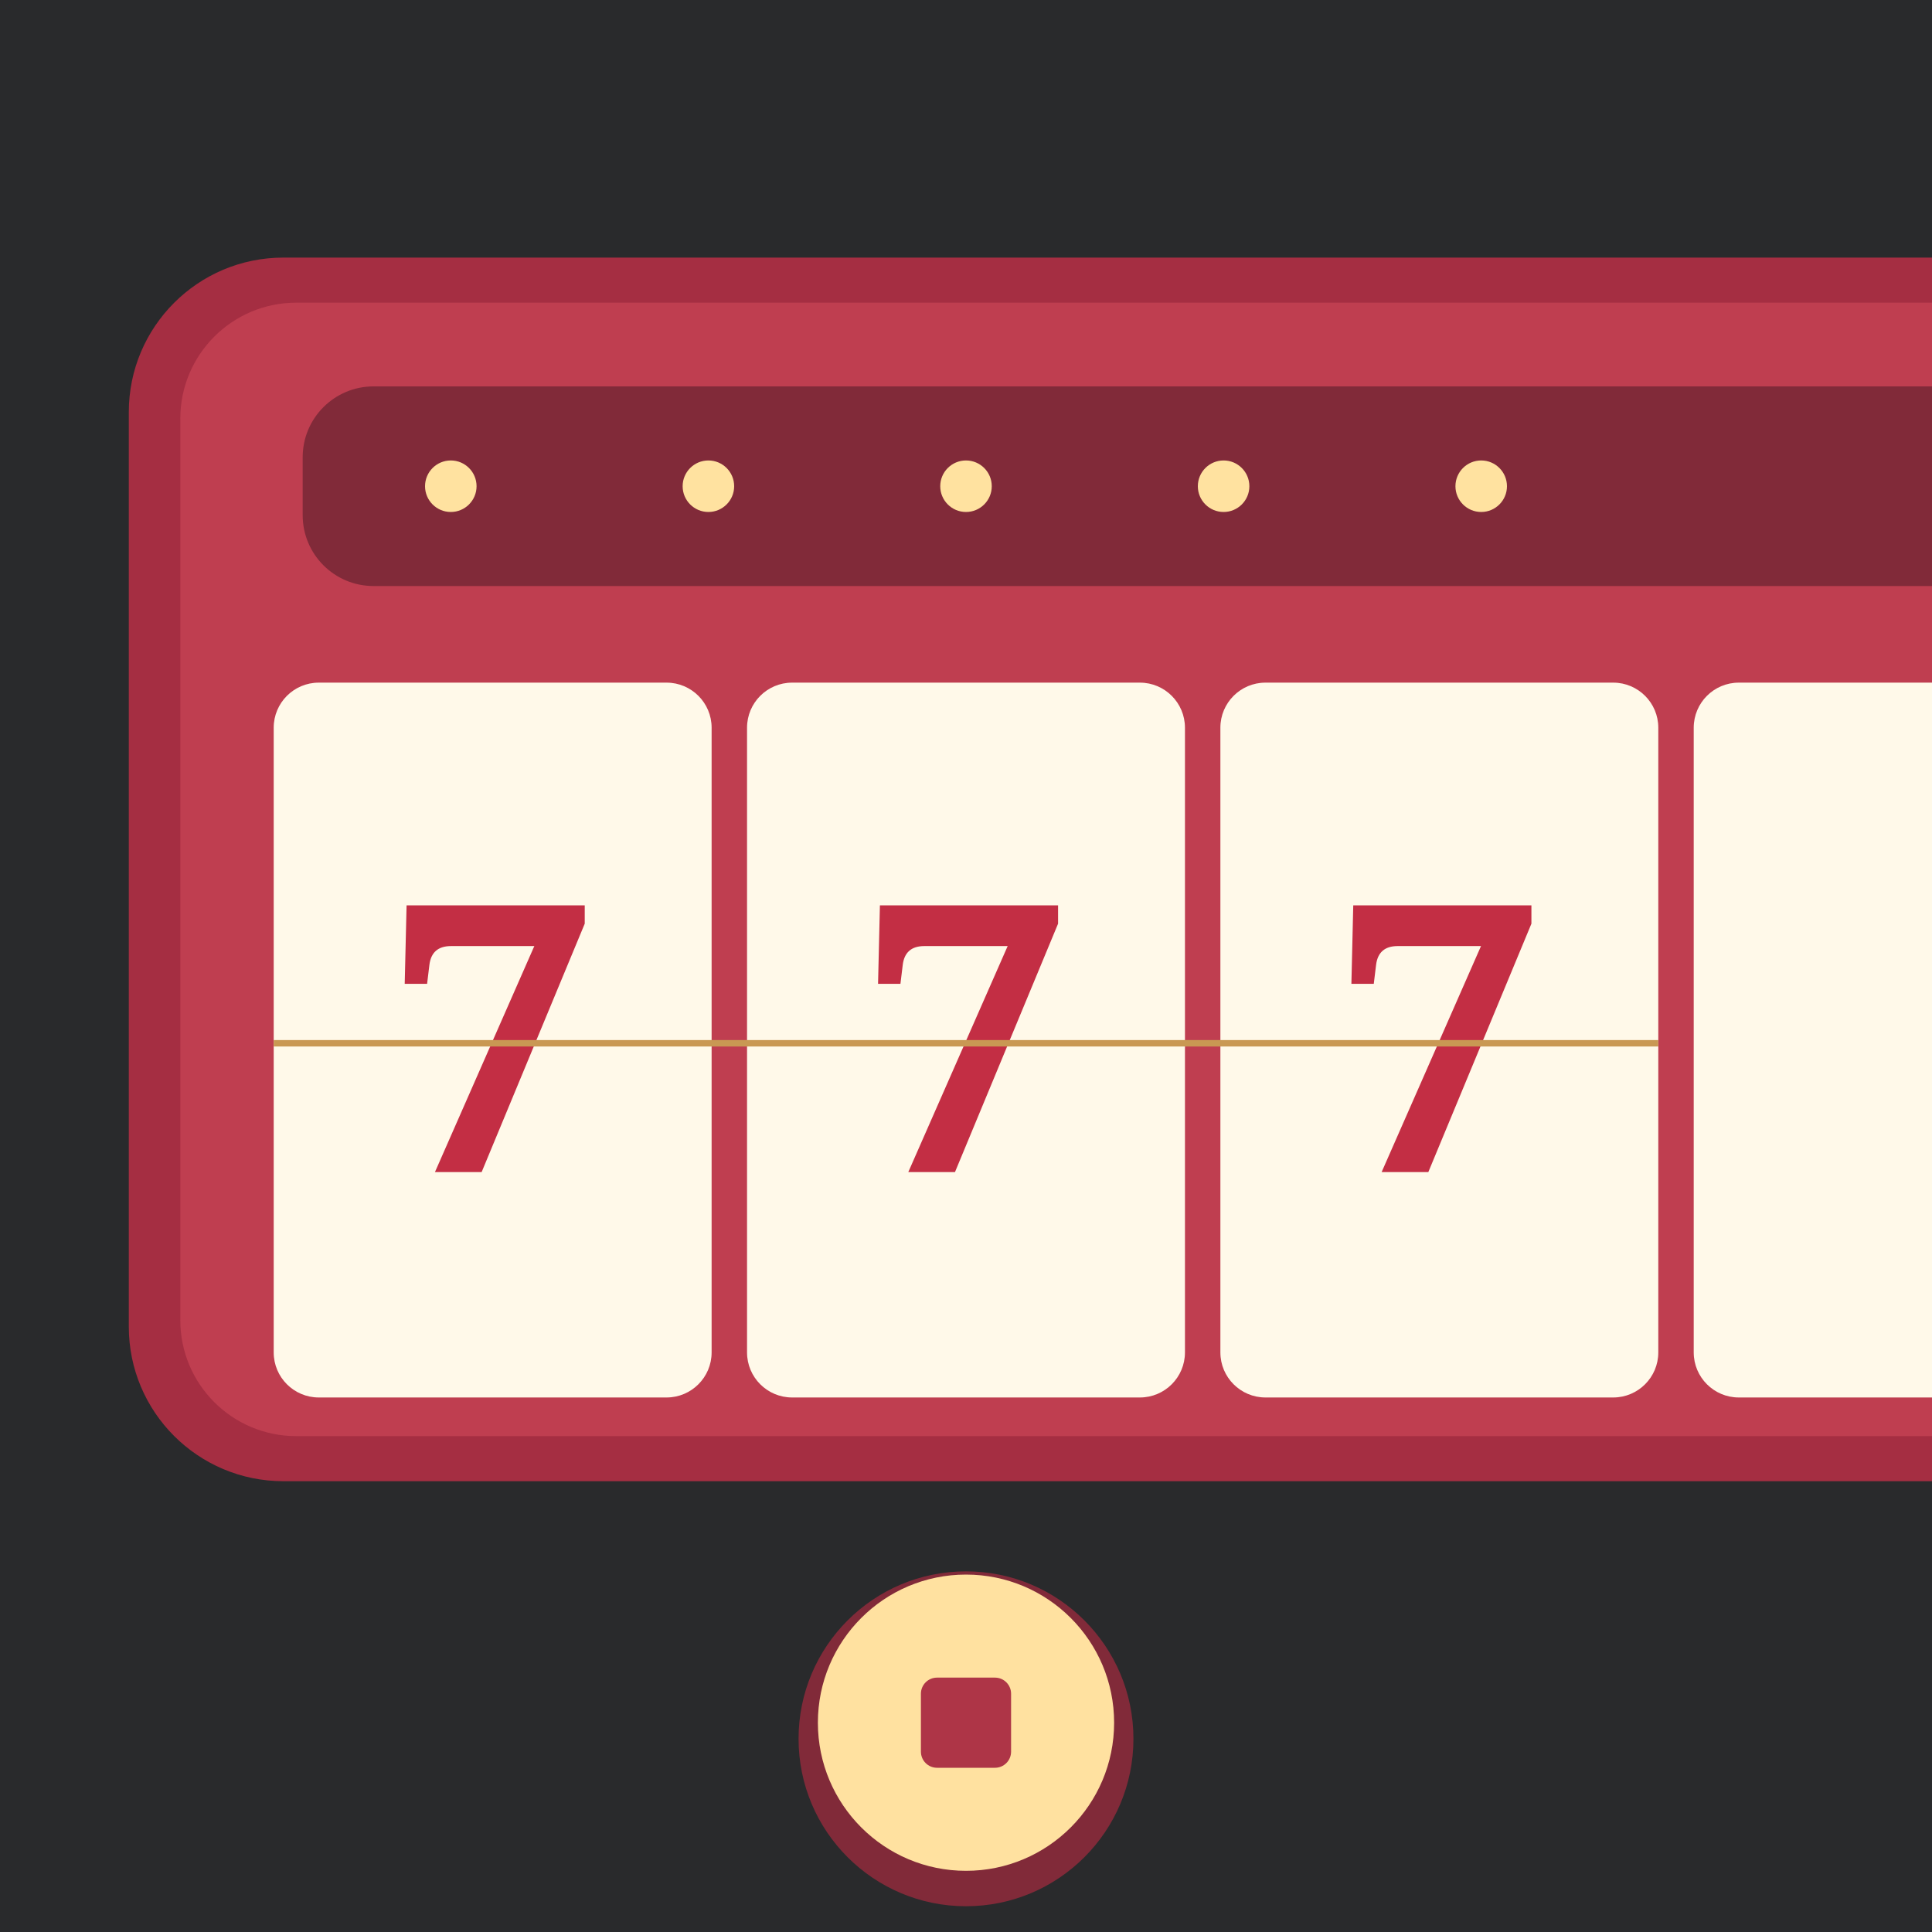
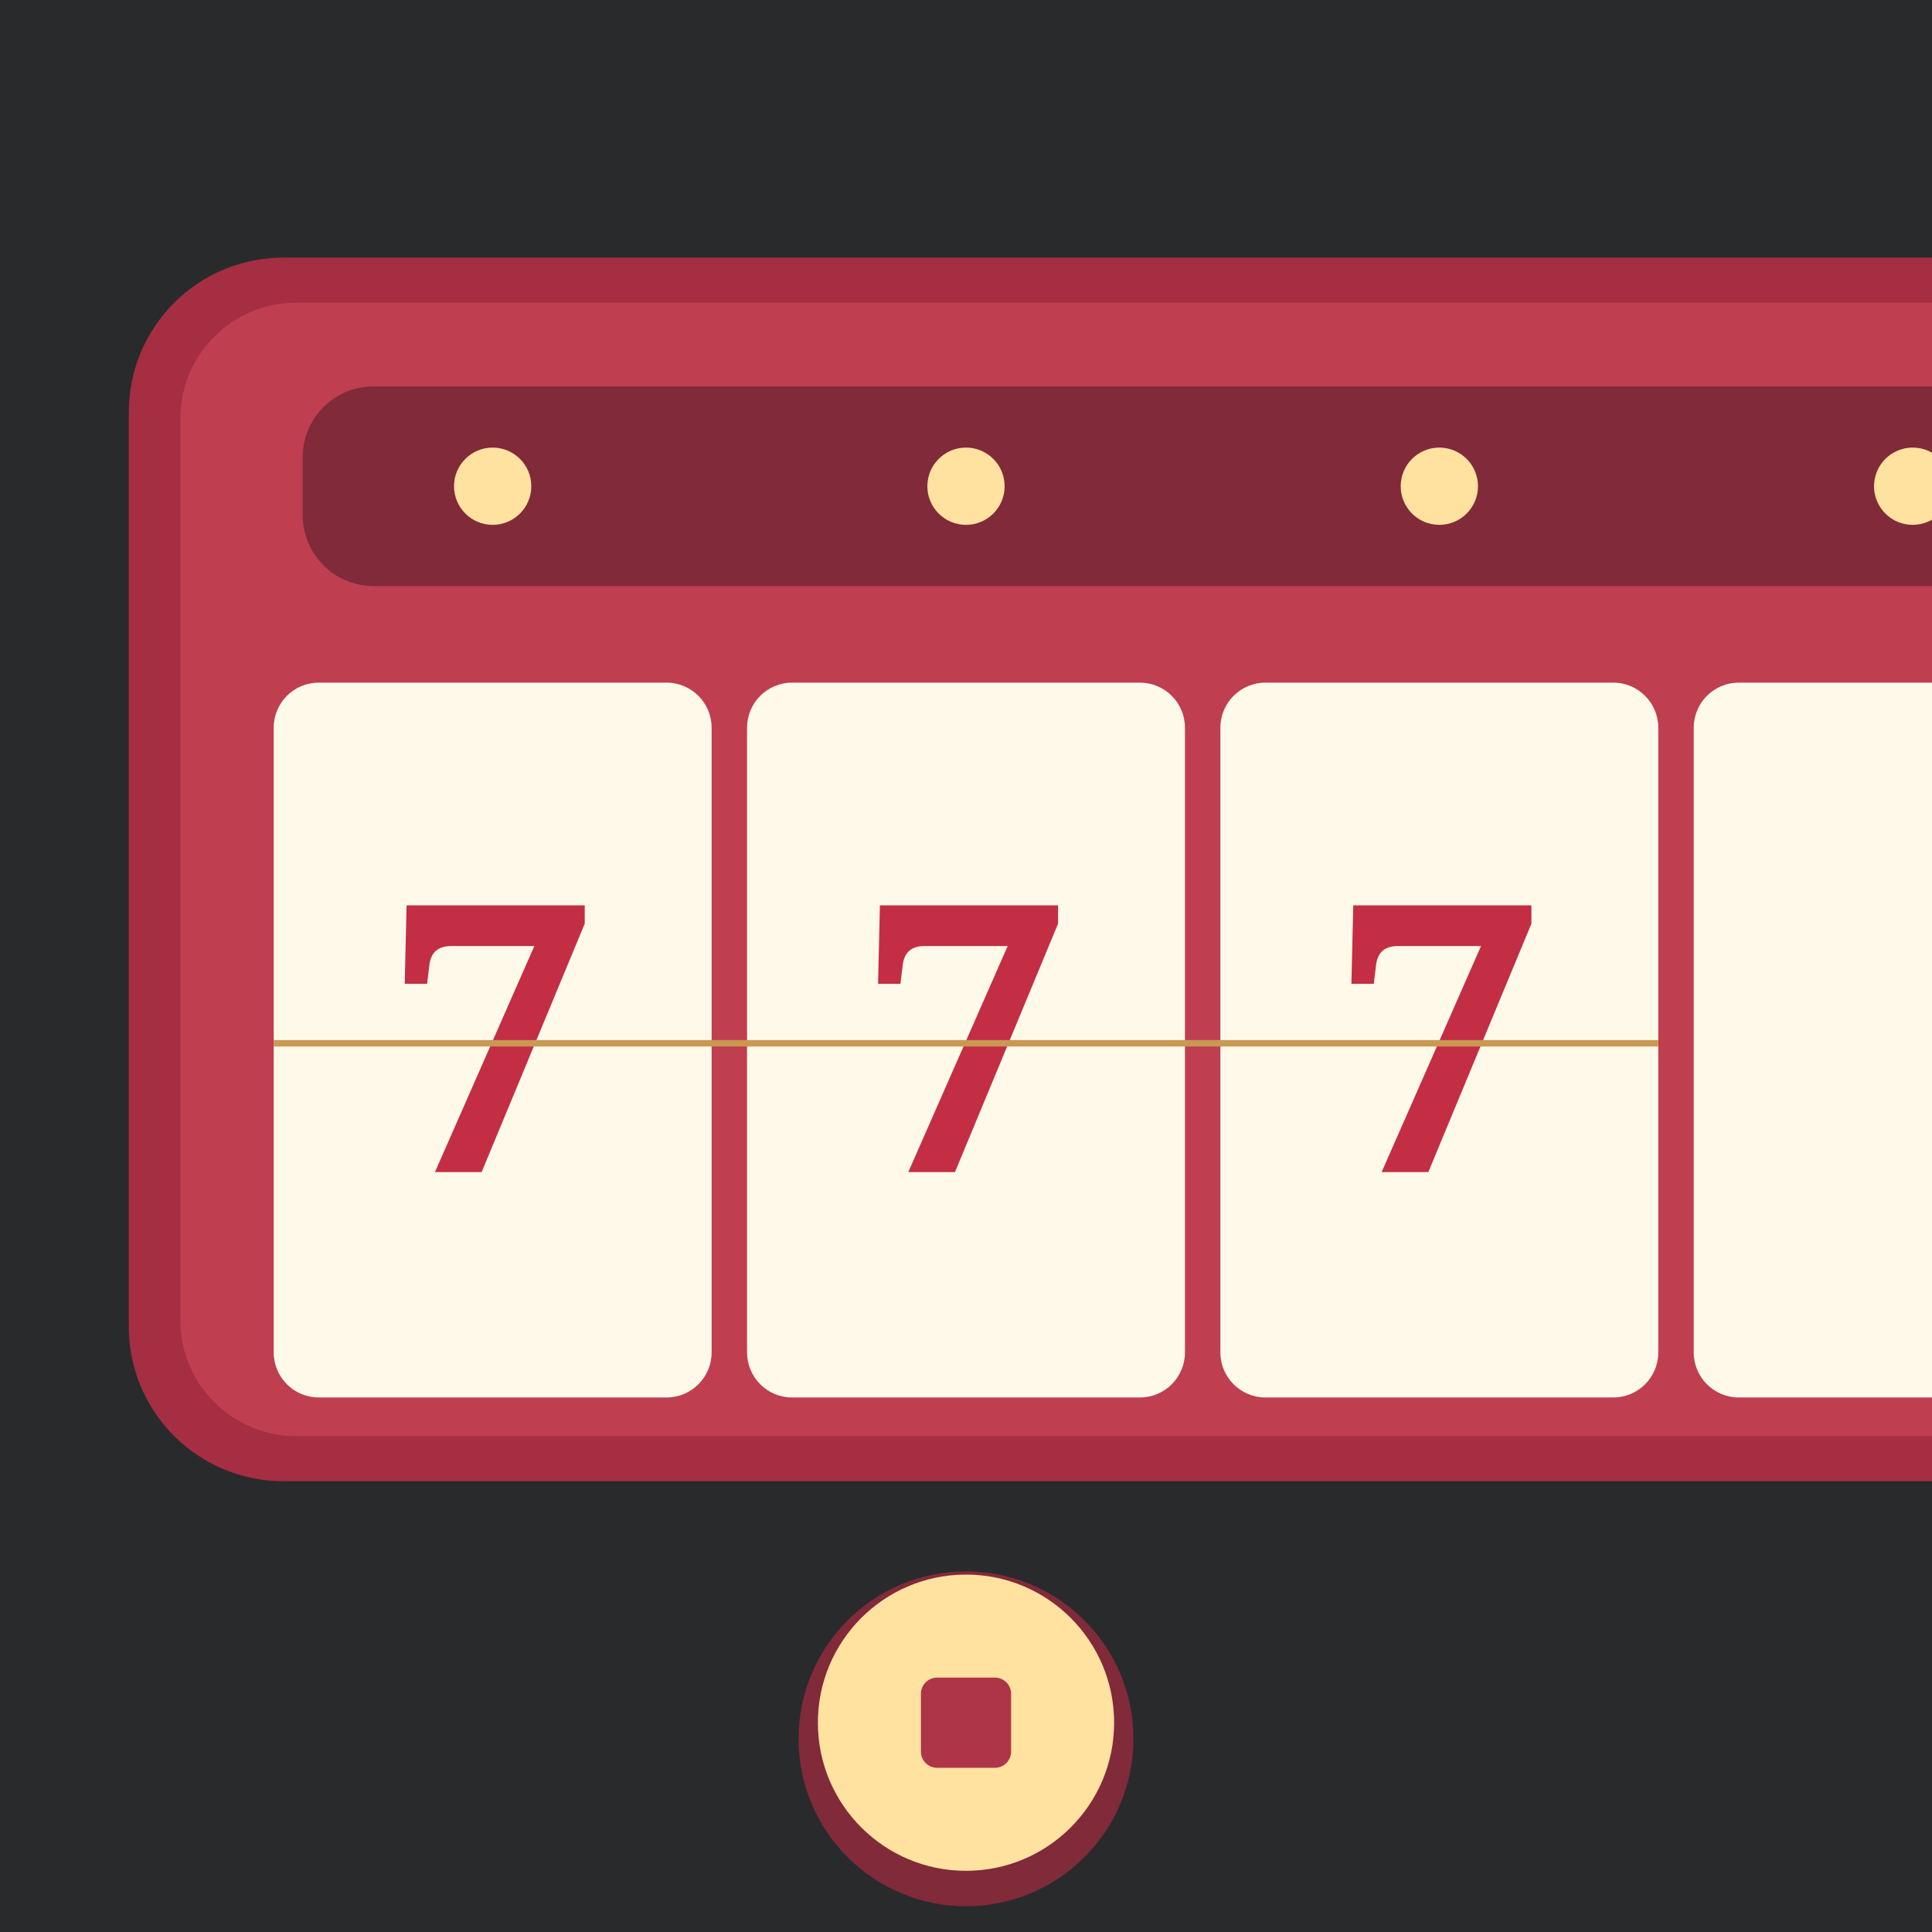
<svg xmlns="http://www.w3.org/2000/svg" width="600" height="600" viewBox="0 0 600 600">
  <rect width="600" height="600" fill="#292a2c" />
  <rect x="40" y="80" width="1500" height="380" rx="48" fill="#a52e42" />
  <rect x="56" y="94" width="1474" height="352" rx="36" fill="#bf3e50" />
  <rect x="94" y="120" width="1400" height="62" rx="22" fill="#812a39" />
  <g fill="#ffe2a0">
-     <circle cx="140" cy="151" r="8" />
-     <circle cx="220" cy="151" r="8" />
-     <circle cx="300" cy="151" r="8" />
-     <circle cx="380" cy="151" r="8" />
-     <circle cx="460" cy="151" r="8" />
+     <circle cx="153" cy="151" r="12" />
+     <circle cx="300" cy="151" r="12" />
+     <circle cx="447" cy="151" r="12" />
+     <circle cx="594" cy="151" r="12" />
  </g>
  <g fill="#fff9e9">
    <rect x="85" y="212" width="136" height="222" rx="14" />
    <rect x="232" y="212" width="136" height="222" rx="14" />
    <rect x="379" y="212" width="136" height="222" rx="14" />
  </g>
  <g fill="#c32e44" font-family="Georgia" font-weight="bold" font-size="116" text-anchor="middle">
    <text x="153" y="364">7</text>
    <text x="300" y="364">7</text>
    <text x="447" y="364">7</text>
  </g>
  <path d="M85 324H515" stroke="#c99853" stroke-width="2" />
  <rect x="526" y="212" width="136" height="222" rx="14" fill="#fff9e9" />
  <circle cx="300" cy="540" r="52" fill="#812a39" />
  <circle cx="300" cy="535" r="46" fill="#ffe1a0" />
  <rect x="286" y="521" width="28" height="28" rx="5" fill="#ae3547" />
</svg>
